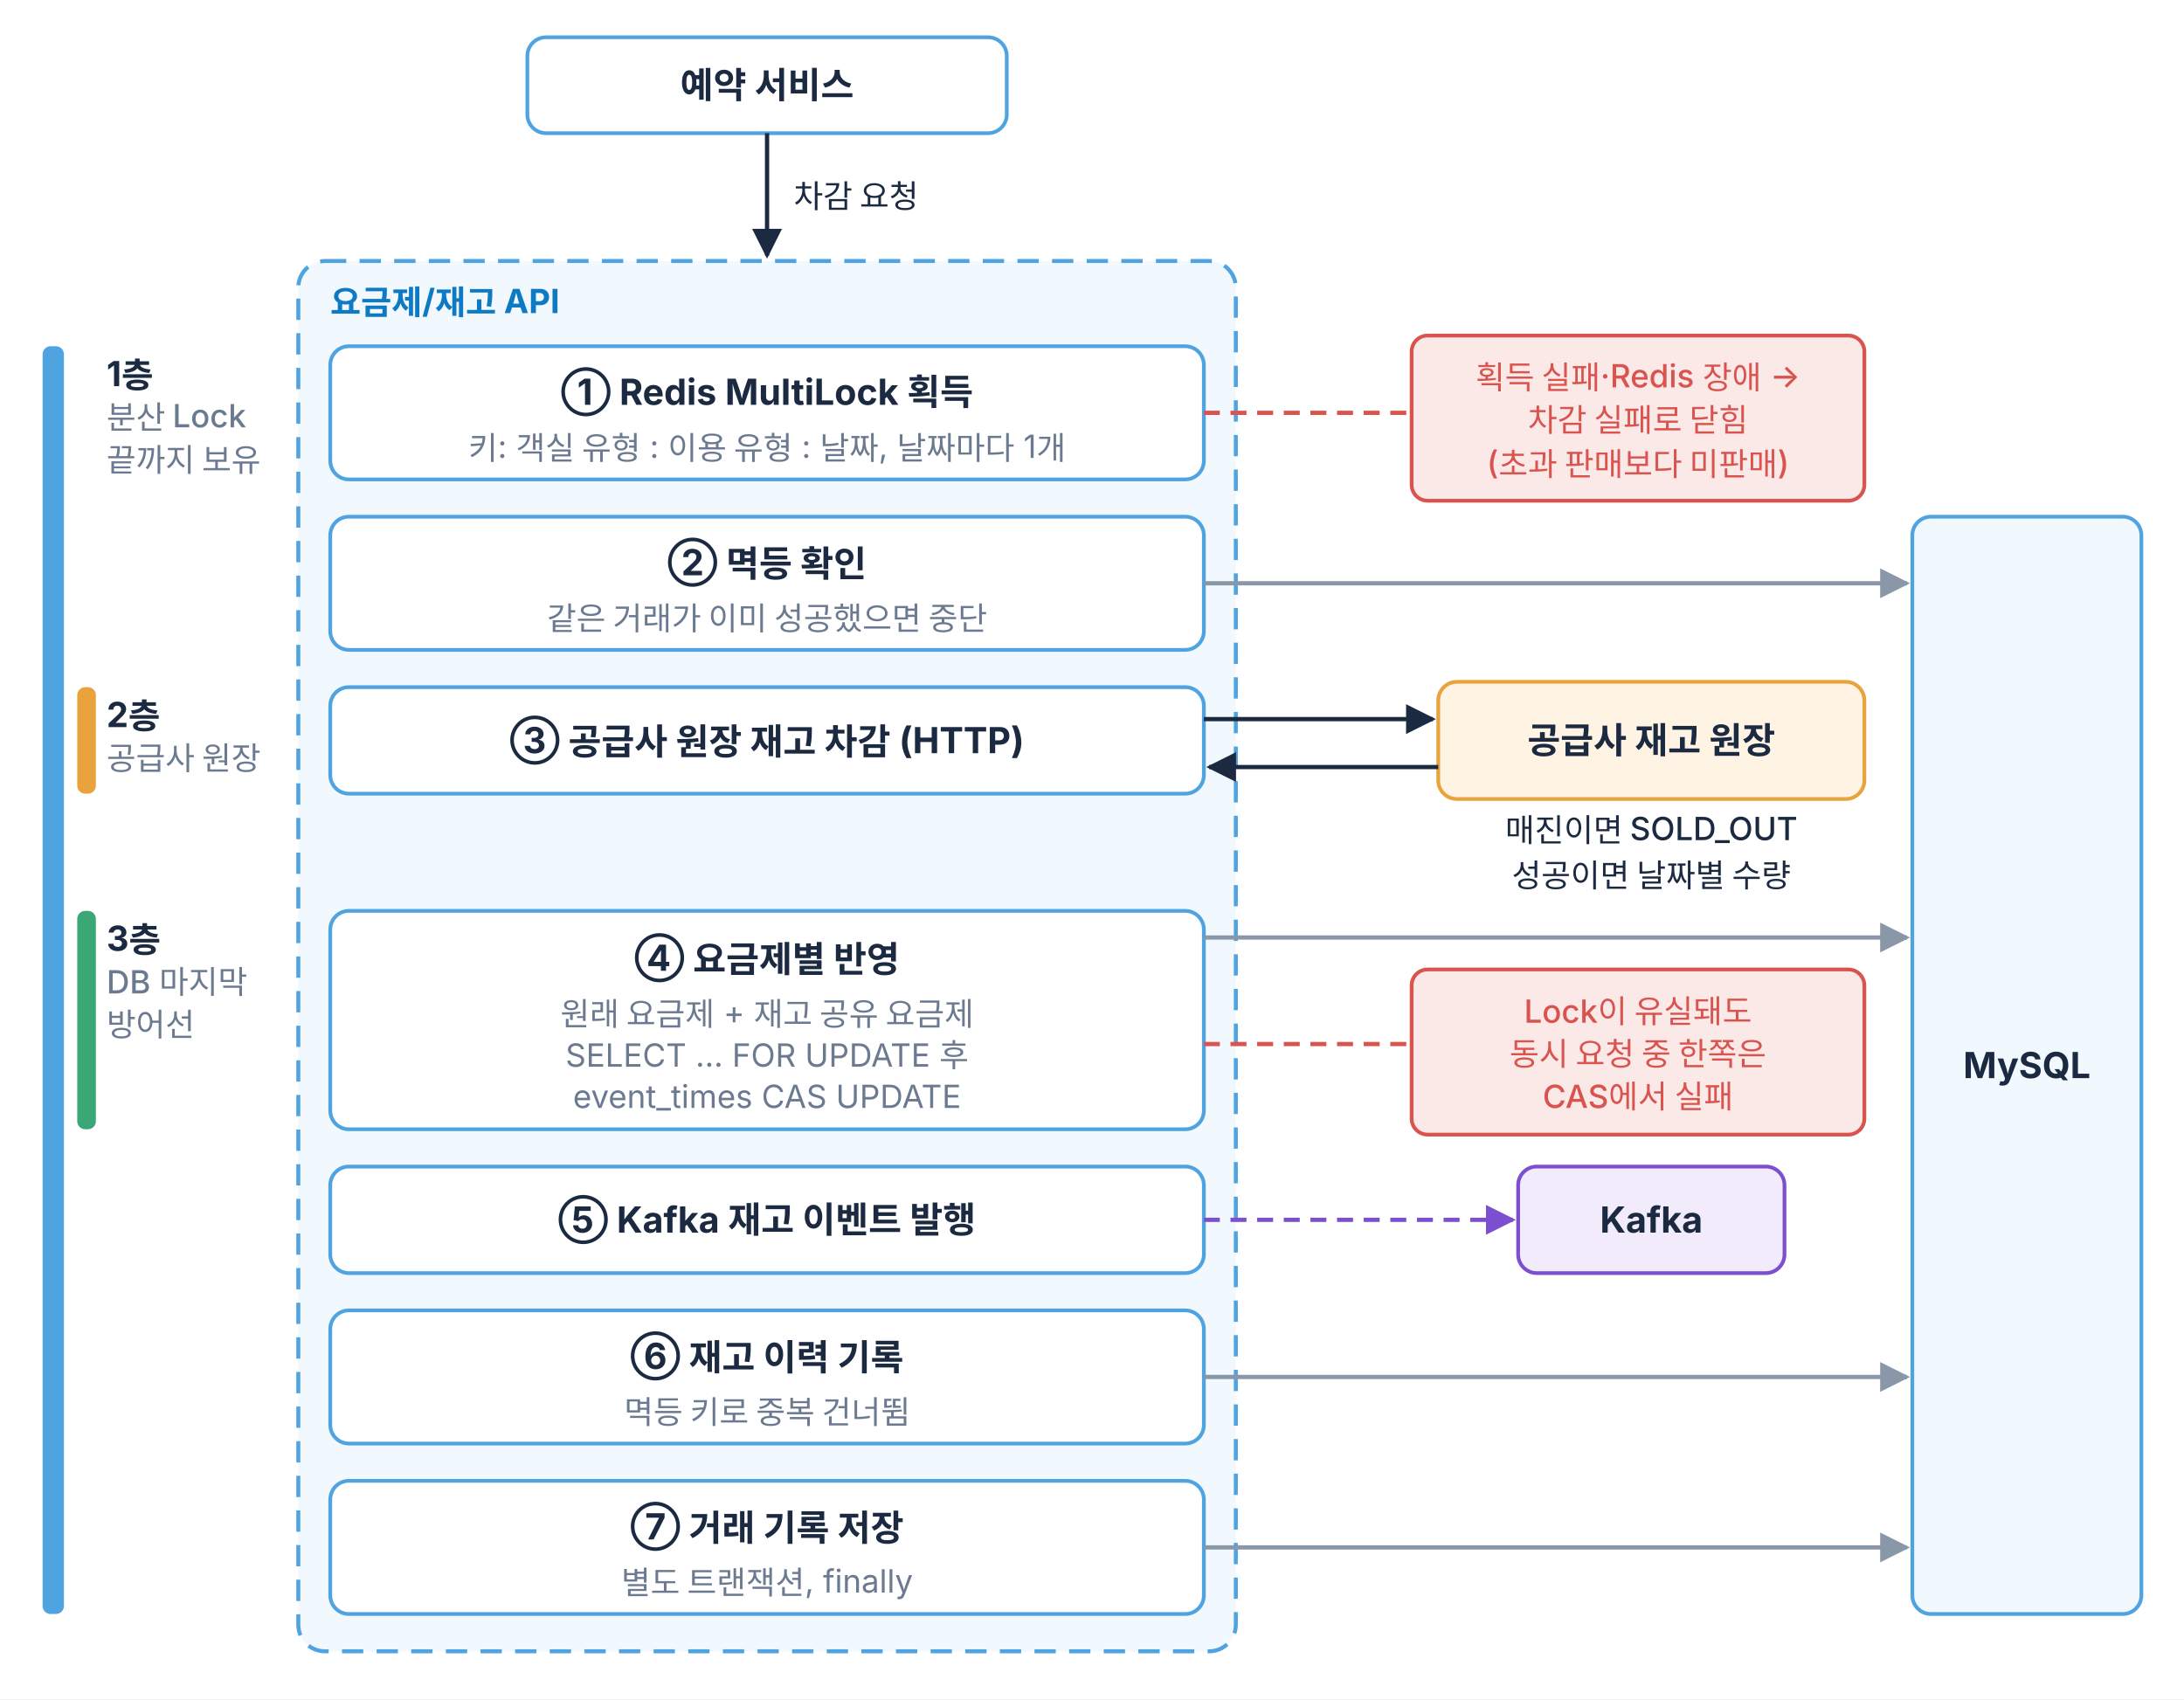
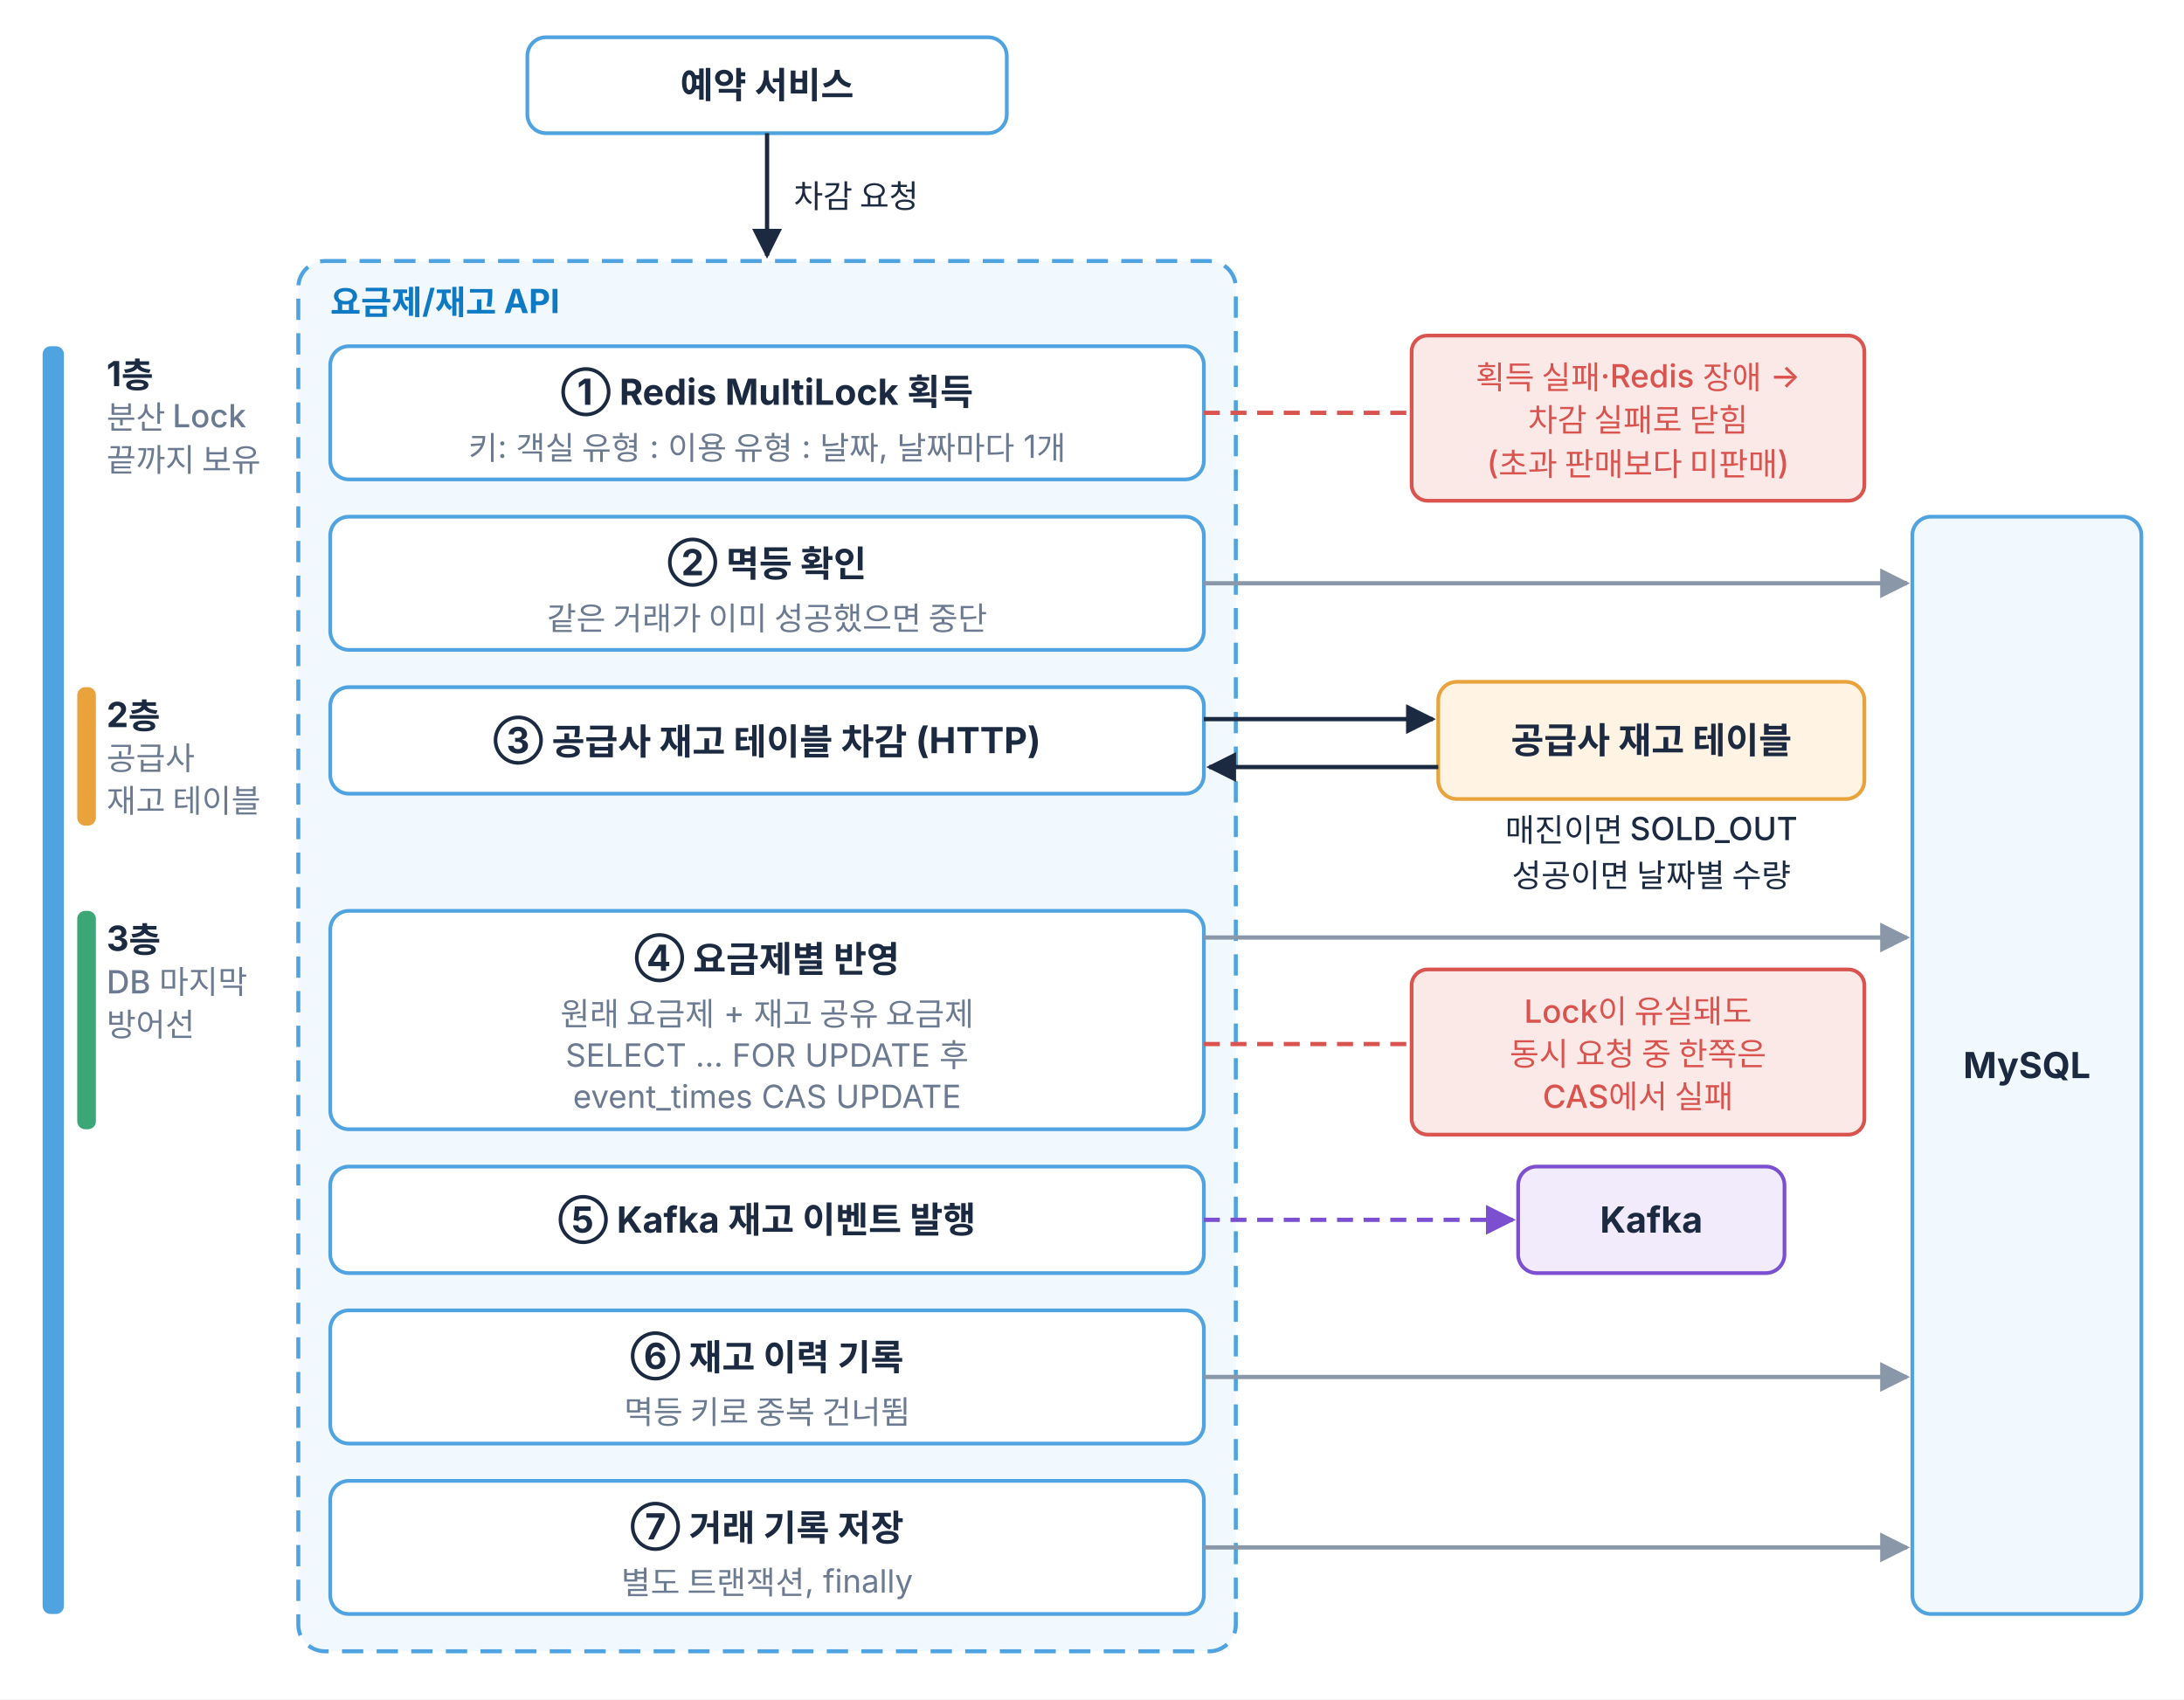
<svg xmlns="http://www.w3.org/2000/svg" viewBox="0 0 820 638" width="100%" font-family="Pretendard, -apple-system, Apple SD Gothic Neo, Malgun Gothic, Noto Sans KR, sans-serif" style="max-width:820px;background:#fff">
  <defs>
    <marker id="arr-ink" viewBox="0 0 10 10" refX="9" refY="5" markerWidth="7" markerHeight="7" orient="auto-start-reverse">
      <path d="M0,0 L10,5 L0,10 z" fill="#1B2A41" />
    </marker>
    <marker id="arr-sky" viewBox="0 0 10 10" refX="9" refY="5" markerWidth="7" markerHeight="7" orient="auto-start-reverse">
      <path d="M0,0 L10,5 L0,10 z" fill="#0E7AC4" />
    </marker>
    <marker id="arr-gray" viewBox="0 0 10 10" refX="9" refY="5" markerWidth="7" markerHeight="7" orient="auto-start-reverse">
      <path d="M0,0 L10,5 L0,10 z" fill="#8A97A8" />
    </marker>
    <marker id="arr-purple" viewBox="0 0 10 10" refX="9" refY="5" markerWidth="7" markerHeight="7" orient="auto-start-reverse">
      <path d="M0,0 L10,5 L0,10 z" fill="#7B4FD0" />
    </marker>
    <marker id="arr-good" viewBox="0 0 10 10" refX="9" refY="5" markerWidth="7" markerHeight="7" orient="auto-start-reverse">
      <path d="M0,0 L10,5 L0,10 z" fill="#3BA776" />
    </marker>
    <marker id="arr-red" viewBox="0 0 10 10" refX="9" refY="5" markerWidth="7" markerHeight="7" orient="auto-start-reverse">
      <path d="M0,0 L10,5 L0,10 z" fill="#D9534F" />
    </marker>
  </defs>
  <rect width="820" height="638" fill="#ffffff" />
  <rect x="198" y="14" width="180" height="36" rx="7" fill="#FFFFFF" stroke="#4FA3E0" stroke-width="1.4" />
  <text x="288.0" y="36.8" text-anchor="middle" font-size="13.5" font-weight="700" fill="#1B2A41">예약 서비스</text>
  <path d="M288,50 V96" fill="none" stroke="#1B2A41" stroke-width="1.6" marker-end="url(#arr-ink)" />
  <rect x="293" y="65" width="65.2" height="19" rx="3" fill="#FFFFFF" opacity="0.95" />
  <text x="298" y="78" text-anchor="start" font-size="12" font-weight="500" fill="#1B2A41">차감 요청</text>
  <rect x="112" y="98" width="352" height="522" rx="10" fill="#F1F8FE" stroke="#4FA3E0" stroke-width="1.5" stroke-dasharray="8 5" />
  <text x="124" y="118" font-size="12.5" font-weight="700" fill="#0E7AC4">요금제/재고 API</text>
  <rect x="124" y="130" width="328" height="50" rx="7" fill="#FFFFFF" stroke="#4FA3E0" stroke-width="1.4" />
  <text x="288.0" y="152.0" text-anchor="middle" font-size="13.5" font-weight="700" fill="#1B2A41">① Redis MultiLock 획득</text>
  <text x="288.0" y="172.5" text-anchor="middle" font-size="12" fill="#6B7A90">키: 객실 유형 : 이용 유형 : 날짜, 날짜마다 1개</text>
  <rect x="124" y="194" width="328" height="50" rx="7" fill="#FFFFFF" stroke="#4FA3E0" stroke-width="1.4" />
  <text x="288.0" y="216.0" text-anchor="middle" font-size="13.5" font-weight="700" fill="#1B2A41">② 멱등 확인</text>
  <text x="288.0" y="236.5" text-anchor="middle" font-size="12" fill="#6B7A90">같은 거래가 이미 성공했으면 중단</text>
  <rect x="124" y="258" width="328" height="40" rx="7" fill="#FFFFFF" stroke="#4FA3E0" stroke-width="1.4" />
-   <text x="288.0" y="282.8" text-anchor="middle" font-size="13.5" font-weight="700" fill="#1B2A41">③ 공급사 원장 재고 차감 (HTTP)</text>
+   <text x="288.0" y="282.8" text-anchor="middle" font-size="13.5" font-weight="700" fill="#1B2A41">③ 공급사 재고 테이블 차감 (HTTP)</text>
  <rect x="124" y="342" width="328" height="82" rx="7" fill="#FFFFFF" stroke="#4FA3E0" stroke-width="1.4" />
  <text x="288.0" y="364.5" text-anchor="middle" font-size="13.5" font-weight="700" fill="#1B2A41">④ 요금제별 반영</text>
  <text x="288.0" y="385.0" text-anchor="middle" font-size="12" fill="#6B7A90">원래 요금제 + 재고 공유 요금제</text>
  <text x="288.0" y="400.5" text-anchor="middle" font-size="12" fill="#6B7A90">SELECT … FOR UPDATE 후</text>
  <text x="288.0" y="416.0" text-anchor="middle" font-size="12" fill="#6B7A90">event_times CAS UPDATE</text>
  <rect x="124" y="438" width="328" height="40" rx="7" fill="#FFFFFF" stroke="#4FA3E0" stroke-width="1.4" />
  <text x="288.0" y="462.8" text-anchor="middle" font-size="13.5" font-weight="700" fill="#1B2A41">⑤ Kafka 재고 이벤트 발행</text>
  <rect x="124" y="492" width="328" height="50" rx="7" fill="#FFFFFF" stroke="#4FA3E0" stroke-width="1.4" />
  <text x="288.0" y="514.0" text-anchor="middle" font-size="13.5" font-weight="700" fill="#1B2A41">⑥ 재고 이력 기록</text>
  <text x="288.0" y="534.5" text-anchor="middle" font-size="12" fill="#6B7A90">멱등 키로 중복 건너뜀</text>
  <rect x="124" y="556" width="328" height="50" rx="7" fill="#FFFFFF" stroke="#4FA3E0" stroke-width="1.4" />
  <text x="288.0" y="578.0" text-anchor="middle" font-size="13.5" font-weight="700" fill="#1B2A41">⑦ 거래 기록 저장</text>
  <text x="288.0" y="598.5" text-anchor="middle" font-size="12" fill="#6B7A90">별도 트랜잭션, finally</text>
  <rect x="16" y="130" width="8" height="476" rx="3" fill="#4FA3E0" />
-   <rect x="29" y="258" width="7" height="40" rx="3" fill="#E8A33D" />
+   <rect x="29" y="258" width="7" height="52" rx="3" fill="#E8A33D" />
  <rect x="29" y="342" width="7" height="82" rx="3" fill="#3BA776" />
  <text x="40" y="145" text-anchor="start" font-size="13" font-weight="700" fill="#1B2A41">1층</text>
  <text x="40" y="161" text-anchor="start" font-size="12" font-weight="500" fill="#6B7A90">분산 Lock</text>
  <text x="40" y="177" text-anchor="start" font-size="12" font-weight="500" fill="#6B7A90">끝까지 보유</text>
  <text x="40" y="273" text-anchor="start" font-size="13" font-weight="700" fill="#1B2A41">2층</text>
-   <text x="40" y="289" text-anchor="start" font-size="12" font-weight="500" fill="#6B7A90">공급사 원장</text>
+   <text x="40" y="289" text-anchor="start" font-size="12" font-weight="500" fill="#6B7A90">공급사</text>
+   <text x="40" y="305" text-anchor="start" font-size="12" font-weight="500" fill="#6B7A90">재고 테이블</text>
  <text x="40" y="357" text-anchor="start" font-size="13" font-weight="700" fill="#1B2A41">3층</text>
  <text x="40" y="373" text-anchor="start" font-size="12" font-weight="500" fill="#6B7A90">DB 마지막</text>
  <text x="40" y="389" text-anchor="start" font-size="12" font-weight="500" fill="#6B7A90">방어선</text>
  <rect x="718" y="194" width="86" height="412" rx="7" fill="#F1F8FE" stroke="#4FA3E0" stroke-width="1.4" />
  <text x="761.0" y="404.8" text-anchor="middle" font-size="13.5" font-weight="700" fill="#1B2A41">MySQL</text>
  <path d="M452,219.0 H716" fill="none" stroke="#8A97A8" stroke-width="1.6" marker-end="url(#arr-gray)" />
  <path d="M452,352 H716" fill="none" stroke="#8A97A8" stroke-width="1.6" marker-end="url(#arr-gray)" />
  <path d="M452,517.0 H716" fill="none" stroke="#8A97A8" stroke-width="1.6" marker-end="url(#arr-gray)" />
  <path d="M452,581.0 H716" fill="none" stroke="#8A97A8" stroke-width="1.6" marker-end="url(#arr-gray)" />
  <path d="M452,155 H530" fill="none" stroke="#D9534F" stroke-width="1.6" stroke-dasharray="6 4" />
  <rect x="530" y="126" width="170" height="62" rx="6" fill="#FBE9E8" stroke="#D9534F" stroke-width="1.4" />
  <text x="615.0" y="146" text-anchor="middle" font-size="12" font-weight="500" fill="#D9534F">획득 실패·Redis 장애 →</text>
  <text x="615.0" y="162" text-anchor="middle" font-size="12" font-weight="500" fill="#D9534F">차감 실패로 닫힘</text>
  <text x="615.0" y="178" text-anchor="middle" font-size="12" font-weight="500" fill="#D9534F">(초과 판매보다 미판매)</text>
  <rect x="540" y="256" width="160" height="44" rx="7" fill="#FFF4E3" stroke="#E8A33D" stroke-width="1.4" />
-   <text x="620.0" y="282.8" text-anchor="middle" font-size="13.5" font-weight="700" fill="#1B2A41">공급사 재고 원장</text>
+   <text x="620.0" y="282.8" text-anchor="middle" font-size="13.5" font-weight="700" fill="#1B2A41">공급사 재고 테이블</text>
  <path d="M452,270 H538" fill="none" stroke="#1B2A41" stroke-width="1.6" marker-end="url(#arr-ink)" />
  <path d="M540,288 H454" fill="none" stroke="#1B2A41" stroke-width="1.6" marker-end="url(#arr-ink)" />
  <rect x="558.6" y="303" width="122.8" height="19" rx="3" fill="#FFFFFF" opacity="0.95" />
  <text x="620" y="316" text-anchor="middle" font-size="12" font-weight="500" fill="#1B2A41">매진이면 SOLD_OUT</text>
  <rect x="553.8" y="320" width="132.4" height="19" rx="3" fill="#FFFFFF" opacity="0.95" />
  <text x="620" y="333" text-anchor="middle" font-size="12" font-weight="500" fill="#1B2A41">성공이면 날짜별 수량</text>
  <path d="M452,392 H530" fill="none" stroke="#D9534F" stroke-width="1.6" stroke-dasharray="6 4" />
  <rect x="530" y="364" width="170" height="62" rx="6" fill="#FBE9E8" stroke="#D9534F" stroke-width="1.4" />
  <text x="615.0" y="384" text-anchor="middle" font-size="12" font-weight="500" fill="#D9534F">Lock이 유실돼도</text>
  <text x="615.0" y="400" text-anchor="middle" font-size="12" font-weight="500" fill="#D9534F">동시 요청 중 한쪽은</text>
  <text x="615.0" y="416" text-anchor="middle" font-size="12" font-weight="500" fill="#D9534F">CAS에서 실패</text>
  <rect x="570" y="438" width="100" height="40" rx="7" fill="#F1EBFB" stroke="#7B4FD0" stroke-width="1.4" />
  <text x="620.0" y="462.8" text-anchor="middle" font-size="13.5" font-weight="700" fill="#1B2A41">Kafka</text>
  <path d="M452,458.0 H568" fill="none" stroke="#7B4FD0" stroke-width="1.6" stroke-dasharray="6 4" marker-end="url(#arr-purple)" />
</svg>
